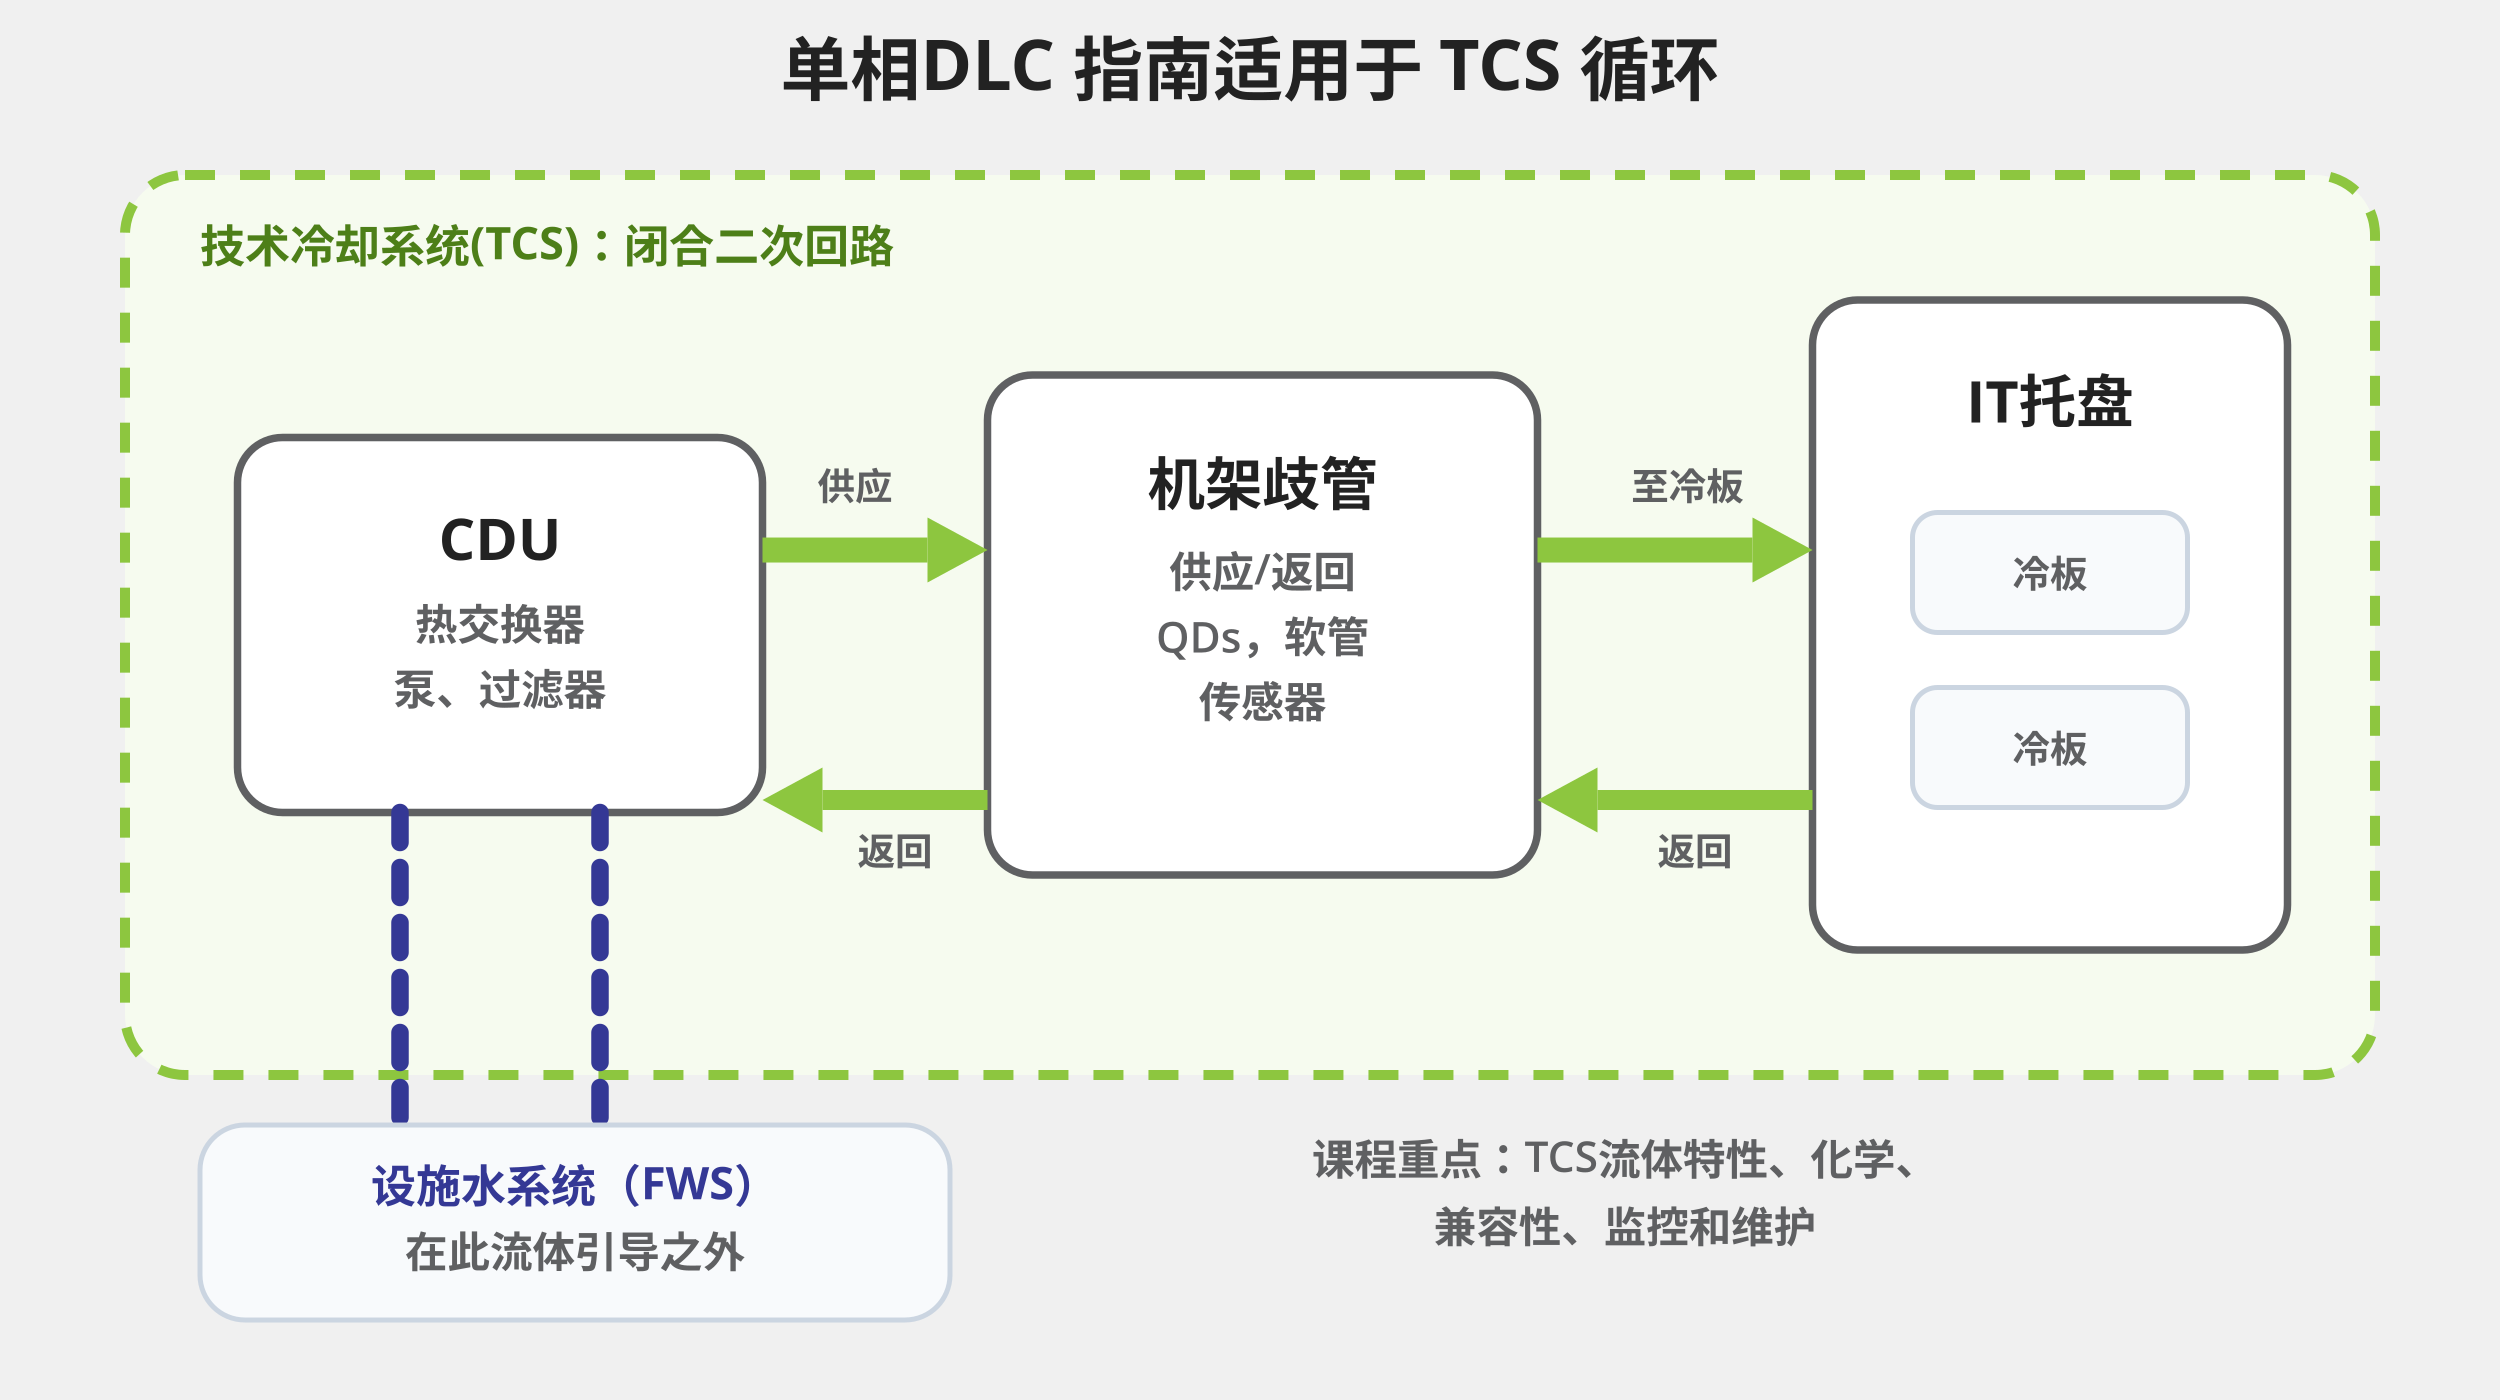
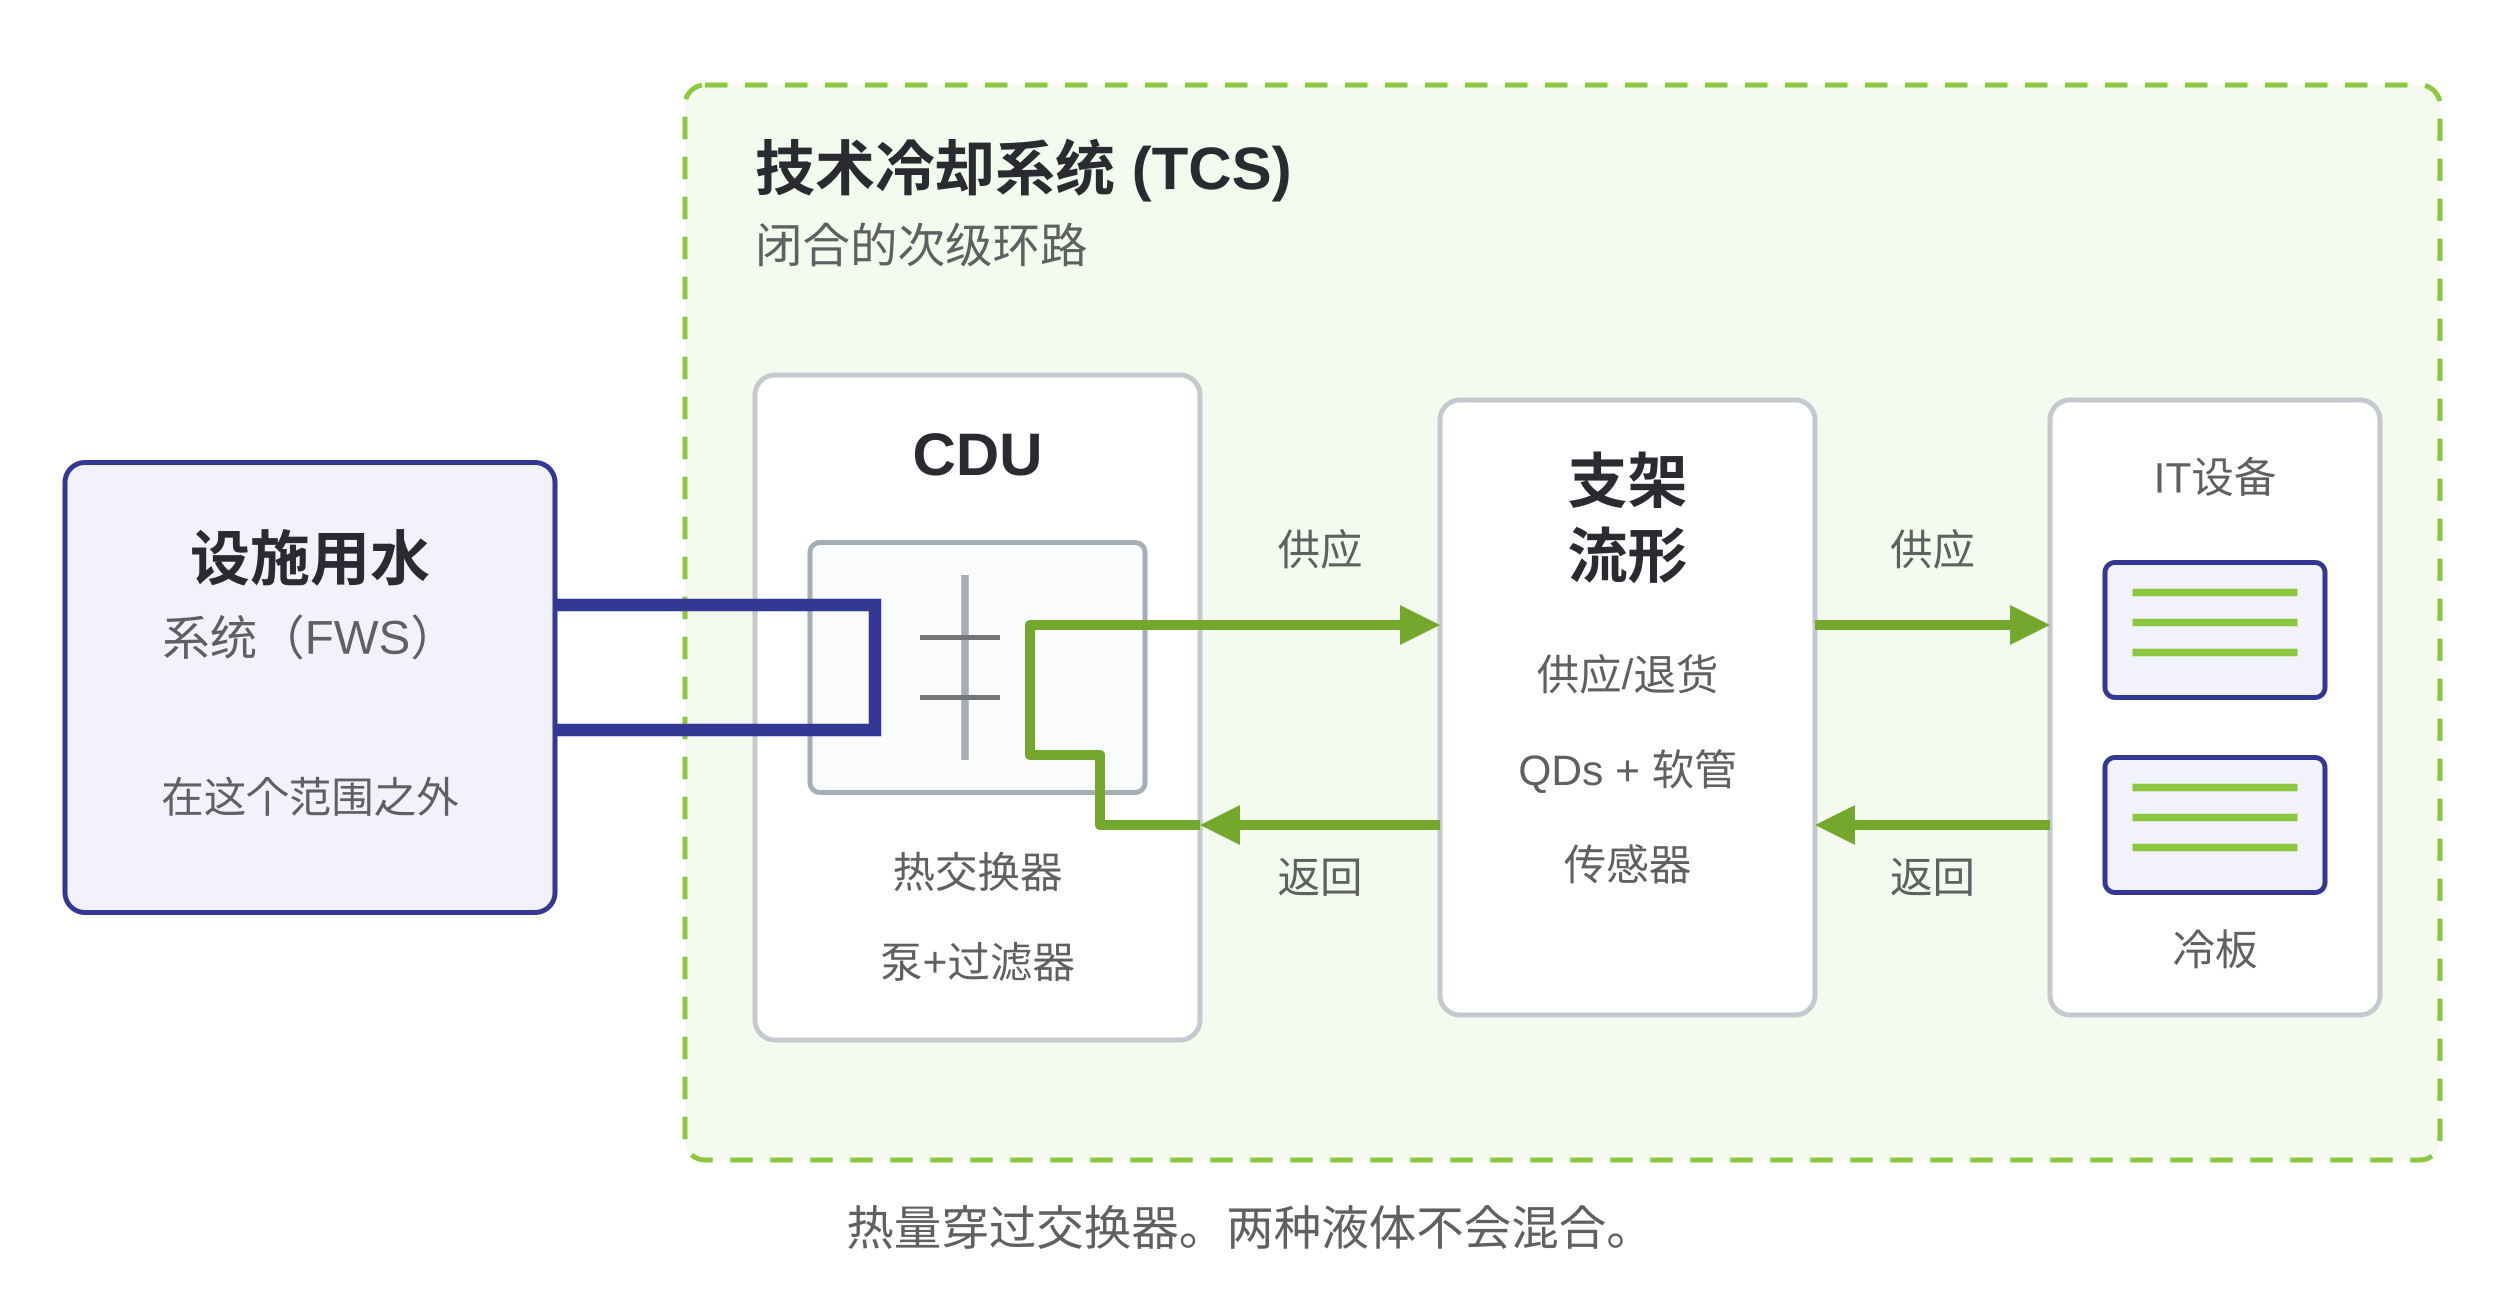
- <svg xmlns="http://www.w3.org/2000/svg" viewBox="0 0 1000 560" role="img" aria-label="技术冷却系统 在 CDU 和 冷板 之间循环">
-   <style>
-     .title{font:700 28px Open Sans,Arial,sans-serif;fill:#222}
-     .label{font:700 23px Open Sans,Arial,sans-serif;fill:#222}
-     .small{font:600 17px Open Sans,Arial,sans-serif;fill:#5f6062}
-     .tiny{font:600 15px Open Sans,Arial,sans-serif;fill:#5f6062}
-     .box{fill:#fff;stroke:#5f6062;stroke-width:3}
-     .soft{fill:#f8fafc;stroke:#cbd5e1;stroke-width:2}
-     .scope{fill:#f6fbef;stroke:#8dc63f;stroke-width:4;stroke-dasharray:12 10}
-     .flow{fill:none;stroke:#8dc63f;stroke-width:10;stroke-linecap:butt;stroke-linejoin:round}
-     .return{fill:none;stroke:#8dc63f;stroke-width:8;stroke-linecap:butt;stroke-linejoin:round}
-     .fwsLine{fill:none;stroke:#343895;stroke-width:7;stroke-linecap:round;stroke-dasharray:12 10}
-     .greenText{font:700 18px Open Sans,Arial,sans-serif;fill:#4d7f18}
-     .blueText{font:700 18px Open Sans,Arial,sans-serif;fill:#343895}
-     .arrowGreen{fill:#8dc63f}
-   </style>
-   <text x="500" y="38" text-anchor="middle" class="title">单相DLC 指南适用于 TCS 循环</text>
-   <rect x="50" y="70" width="900" height="360" rx="24" class="scope" />
-   <text x="80" y="105" class="greenText">技术冷却系统(TCS)：闭合二次回路</text>
-   <rect x="95" y="175" width="210" height="150" rx="18" class="box" />
-   <text x="200" y="224" text-anchor="middle" class="label">CDU</text>
-   <text x="200" y="256" text-anchor="middle" class="small">热交换器</text>
-   <text x="200" y="282" text-anchor="middle" class="small">泵、过滤器</text>
-   <rect x="395" y="150" width="220" height="200" rx="18" class="box" />
-   <text x="505" y="202" text-anchor="middle" class="label">机架歧管</text>
-   <text x="505" y="235" text-anchor="middle" class="small">供应/返回</text>
-   <text x="505" y="261" text-anchor="middle" class="small">QDs，软管</text>
-   <text x="505" y="287" text-anchor="middle" class="small">传感器</text>
-   <rect x="725" y="120" width="190" height="260" rx="18" class="box" />
-   <text x="820" y="169" text-anchor="middle" class="label">IT托盘</text>
-   <rect x="765" y="205" width="110" height="48" rx="10" class="soft" />
-   <text x="820" y="235" text-anchor="middle" class="tiny">冷板</text>
-   <rect x="765" y="275" width="110" height="48" rx="10" class="soft" />
-   <text x="820" y="305" text-anchor="middle" class="tiny">冷板</text>
-   <line x1="305" y1="220" x2="371" y2="220" class="flow" />
-   <polygon points="395,220 371,207 371,233" class="arrowGreen" />
-   <text x="342" y="200" text-anchor="middle" class="tiny">供应</text>
-   <line x1="615" y1="220" x2="701" y2="220" class="flow" />
-   <polygon points="725,220 701,207 701,233" class="arrowGreen" />
-   <text x="675" y="200" text-anchor="middle" class="tiny">至冷板</text>
-   <line x1="725" y1="320" x2="639" y2="320" class="return" />
-   <polygon points="615,320 639,307 639,333" class="arrowGreen" />
-   <text x="678" y="346" text-anchor="middle" class="tiny">返回</text>
-   <line x1="395" y1="320" x2="329" y2="320" class="return" />
-   <polygon points="305,320 329,307 329,333" class="arrowGreen" />
-   <text x="358" y="346" text-anchor="middle" class="tiny">返回</text>
-   <line x1="160" y1="325" x2="160" y2="450" class="fwsLine" />
-   <line x1="240" y1="325" x2="240" y2="450" class="fwsLine" />
-   <rect x="80" y="450" width="300" height="78" rx="18" class="soft" />
-   <text x="230" y="481" text-anchor="middle" class="blueText">设施水系统（FWS）</text>
-   <text x="230" y="507" text-anchor="middle" class="small">在此流体引导之外</text>
-   <text x="650" y="470" text-anchor="middle" class="small">课程重点：TCS流体特性、化学、</text>
-   <text x="650" y="497" text-anchor="middle" class="small">兼容性、监控和维护</text>
+ <svg xmlns="http://www.w3.org/2000/svg" viewBox="0 0 1000 520" role="img" aria-labelledby="title desc">
+   <style>text{font-family:Arial,Helvetica,sans-serif;letter-spacing:0}.h{font-size:24px;font-weight:700;fill:#292b30}.b{font-size:19px;fill:#5f6062}.s{font-size:17px;fill:#5f6062}.box{fill:#fff;stroke:#c4c9d0;stroke-width:2}.flow{fill:none;stroke:#74a82d;stroke-width:4;stroke-linejoin:round}.arrowhead{fill:#74a82d}</style>
+   <rect width="1000" height="520" fill="#fff" />
+   <rect x="274" y="34" width="702" height="430" rx="8" fill="#f5faee" stroke="#8dc63f" stroke-width="2" stroke-dasharray="9 7" />
+   <text x="302" y="76" class="h">技术冷却系统 (TCS)</text>
+   <text x="302" y="105" class="b">闭合的次级环路</text>
+   <rect x="26" y="185" width="196" height="180" rx="8" fill="#f1f2fb" stroke="#343895" stroke-width="2" />
+   <text x="124" y="232" text-anchor="middle" class="h">设施用水</text>
+   <text x="124" y="262" text-anchor="middle" class="b">系统（FWS）</text>
+   <text x="124" y="325" text-anchor="middle" class="s">在这个范围之外</text>
+   <rect x="302" y="150" width="178" height="266" rx="8" class="box" />
+   <text x="391" y="190" text-anchor="middle" class="h">CDU</text>
+   <rect x="324" y="217" width="134" height="100" rx="4" fill="#fafbfc" stroke="#a5adb6" stroke-width="2" />
+   <path d="M222 242 H350 V292 H222" fill="none" stroke="#343895" stroke-width="5" />
+   <path d="M480 250 H412 V302 H440 V330 H480" class="flow" />
+   <path d="M386 230 V304" stroke="#a5adb6" stroke-width="3" />
+   <path d="M368 255 H400 M368 279 H400" stroke="#757577" stroke-width="2" />
+   <text x="391" y="355" text-anchor="middle" class="s">热交换器</text>
+   <text x="391" y="391" text-anchor="middle" class="s">泵+过滤器</text>
+   <rect x="576" y="160" width="150" height="246" rx="8" class="box" />
+   <text x="651" y="201" text-anchor="middle" class="h">支架</text>
+   <text x="651" y="231" text-anchor="middle" class="h">流形</text>
+   <text x="651" y="276" text-anchor="middle" class="s">供应/退货</text>
+   <text x="651" y="314" text-anchor="middle" class="s">QDs + 软管</text>
+   <text x="651" y="352" text-anchor="middle" class="s">传感器</text>
+   <rect x="820" y="160" width="132" height="246" rx="8" class="box" />
+   <text x="886" y="197" text-anchor="middle" class="s">IT设备</text>
+   <rect x="842" y="225" width="88" height="54" rx="4" fill="#f1f2fb" stroke="#343895" stroke-width="2" />
+   <path d="M853 237 H919 M853 249 H919 M853 261 H919" stroke="#8dc63f" stroke-width="3" />
+   <rect x="842" y="303" width="88" height="54" rx="4" fill="#f1f2fb" stroke="#343895" stroke-width="2" />
+   <path d="M853 315 H919 M853 327 H919 M853 339 H919" stroke="#8dc63f" stroke-width="3" />
+   <text x="886" y="386" text-anchor="middle" class="s">冷板</text>
+   <path d="M480 250 H560" class="flow" />
+   <polygon points="576,250 560,242 560,258" class="arrowhead" />
+   <path d="M726 250 H804" class="flow" />
+   <polygon points="820,250 804,242 804,258" class="arrowhead" />
+   <path d="M820 330 H742" class="flow" />
+   <polygon points="726,330 742,322 742,338" class="arrowhead" />
+   <path d="M576 330 H496" class="flow" />
+   <polygon points="480,330 496,322 496,338" class="arrowhead" />
+   <text x="528" y="226" text-anchor="middle" class="s">供应</text>
+   <text x="773" y="226" text-anchor="middle" class="s">供应</text>
+   <text x="528" y="357" text-anchor="middle" class="s">返回</text>
+   <text x="773" y="357" text-anchor="middle" class="s">返回</text>
+   <text x="500" y="498" text-anchor="middle" class="b">热量穿过交换器。两种液体不会混合。</text>
</svg>
